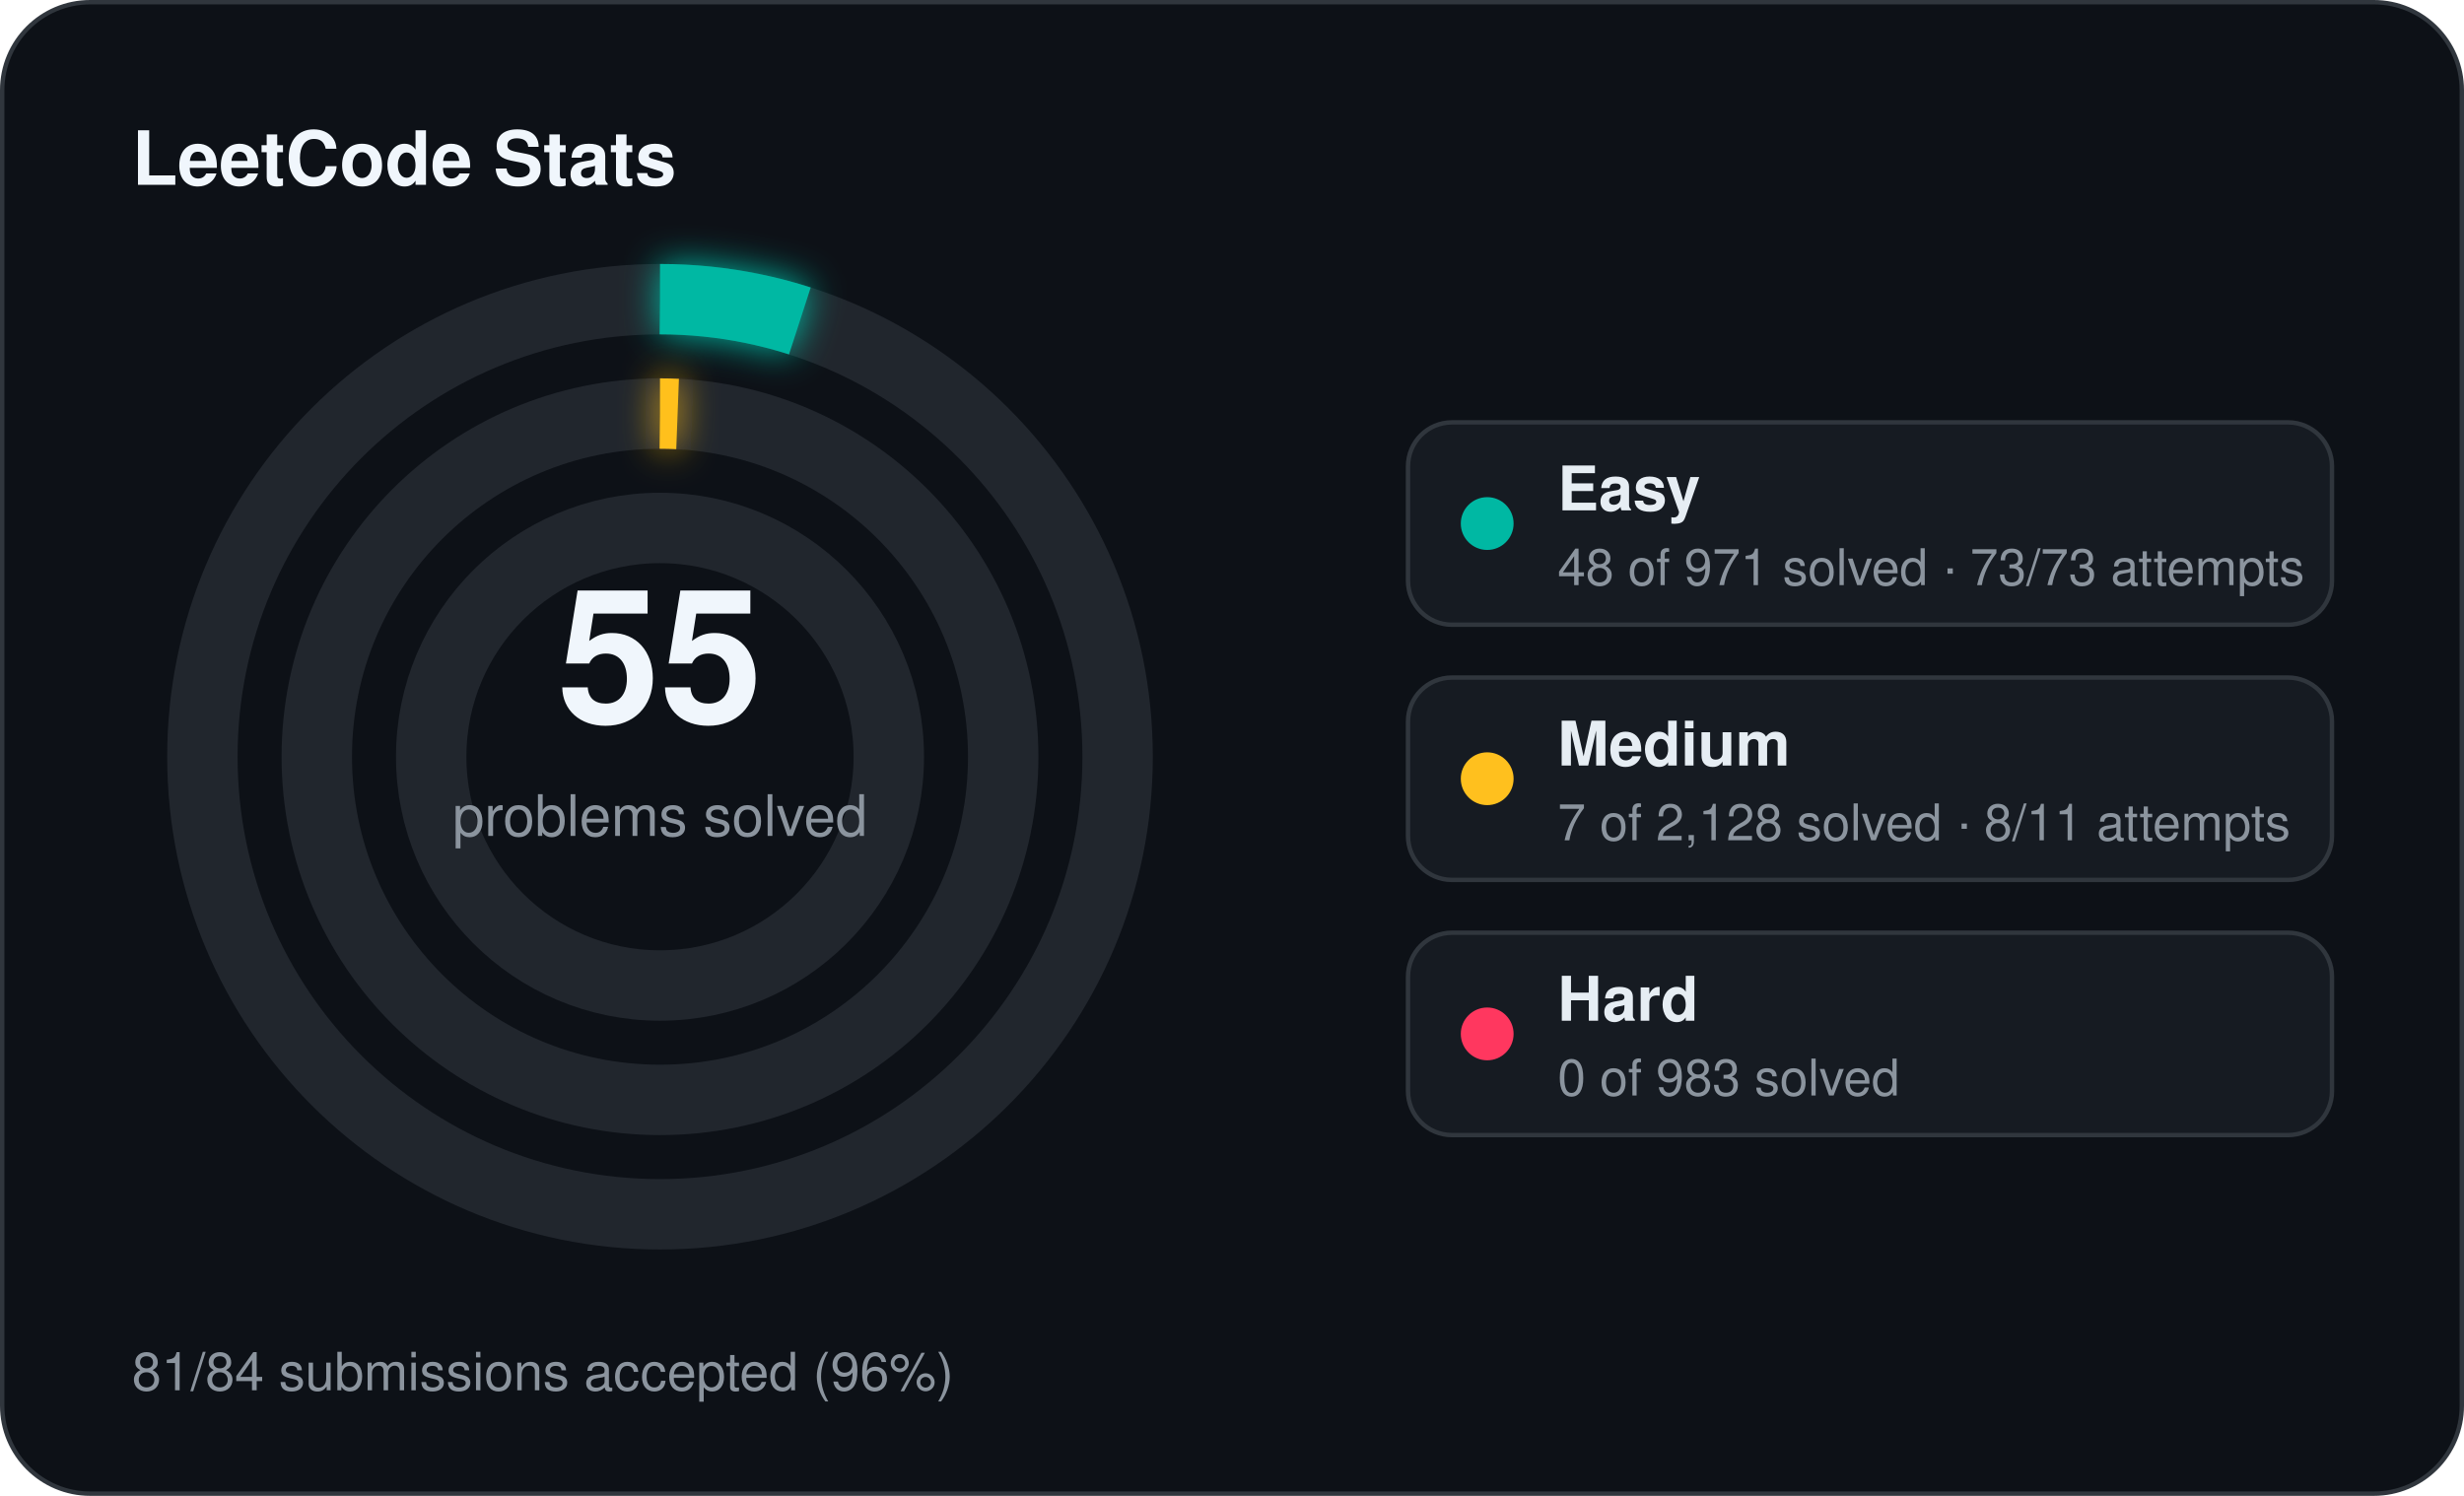
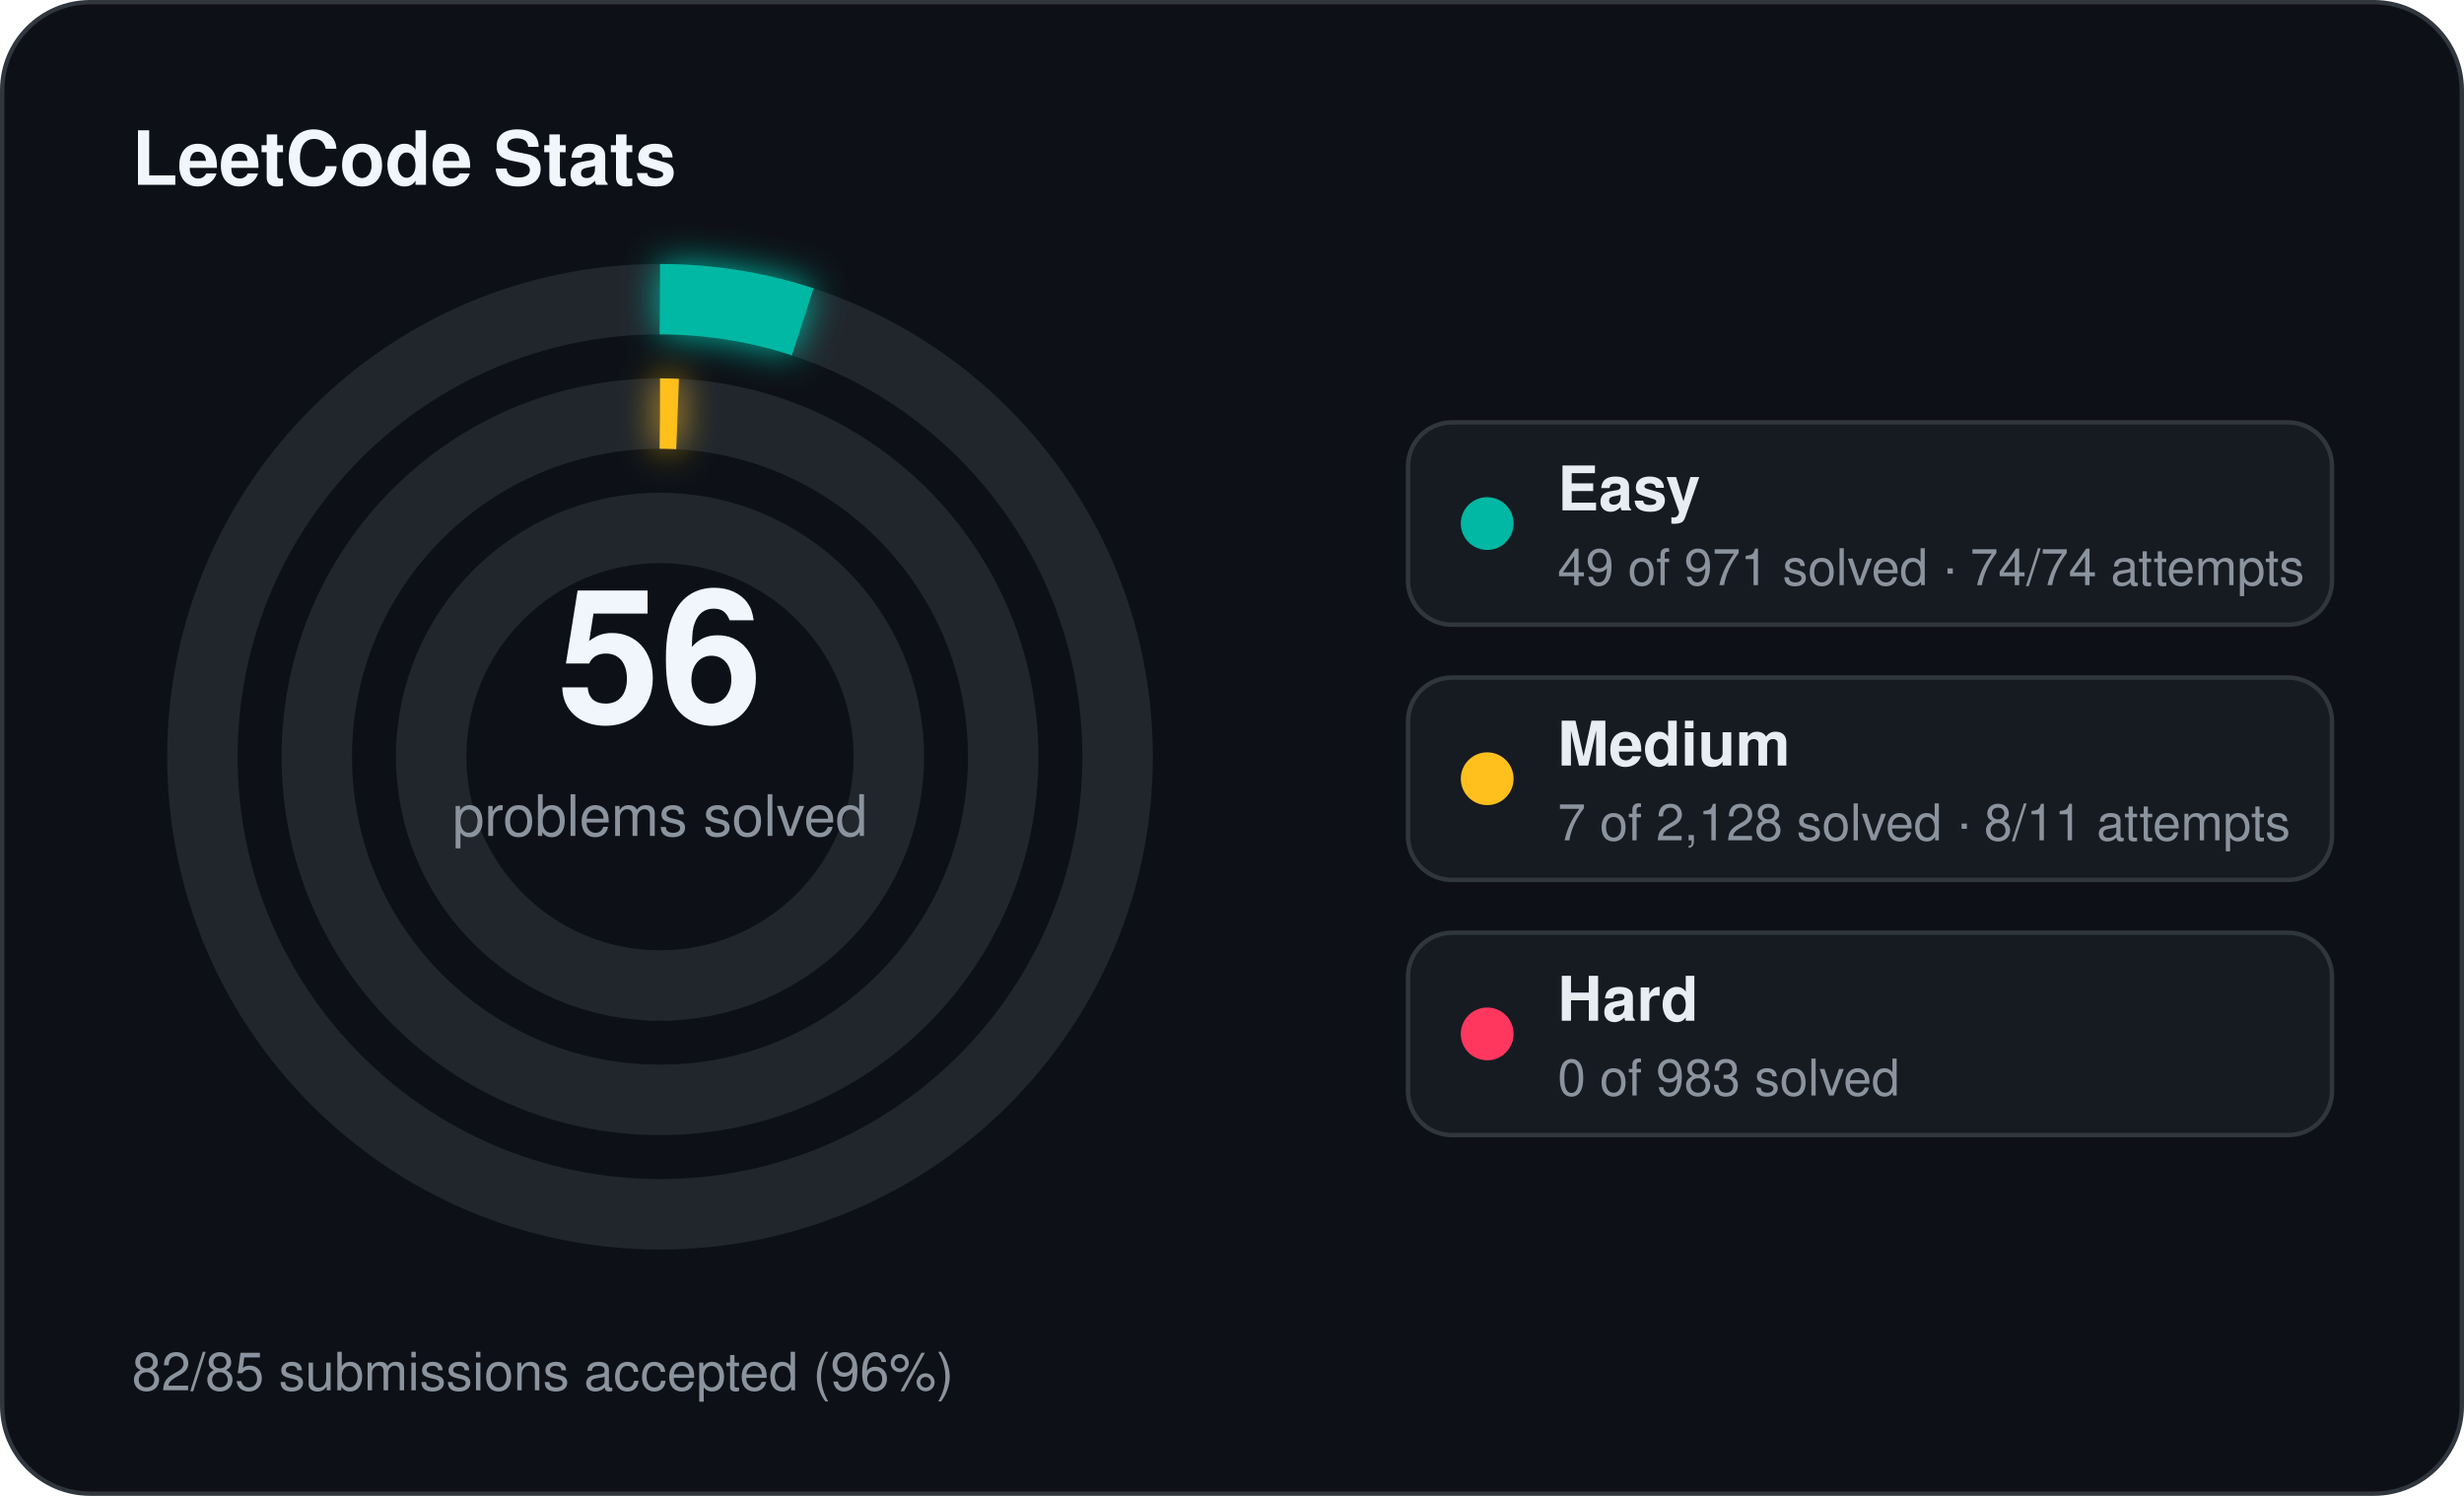
<svg xmlns="http://www.w3.org/2000/svg" width="560" height="340" viewBox="0 0 560 340">
  <defs>
    <filter id="stats-glow" x="-60%" y="-60%" width="220%" height="220%">
      <feGaussianBlur stdDeviation="4" result="blur" />
      <feMerge>
        <feMergeNode in="blur" />
        <feMergeNode in="SourceGraphic" />
      </feMerge>
    </filter>
  </defs>
  <rect x="0.5" y="0.5" width="559" height="339" rx="20" fill="#0d1117" stroke="#30363d" stroke-width="1" />
  <text x="30" y="42" fill="#f0f6fc" font-family="Segoe UI, Helvetica, Arial, sans-serif" font-size="17" font-weight="700">LeetCode Stats</text>
  <circle cx="150" cy="172" r="104" fill="none" stroke="#21262d" stroke-width="16" />
-   <circle cx="150" cy="172" r="104" fill="none" stroke="#00b8a3" stroke-width="16" stroke-linecap="butt" stroke-dasharray="32.30 653.45" transform="rotate(-90 150 172)" filter="url(#stats-glow)" />
+   <circle cx="150" cy="172" r="104" fill="none" stroke="#00b8a3" stroke-width="16" stroke-linecap="butt" stroke-dasharray="32.98 653.45" transform="rotate(-90 150 172)" filter="url(#stats-glow)" />
  <circle cx="150" cy="172" r="78" fill="none" stroke="#21262d" stroke-width="16" />
  <circle cx="150" cy="172" r="78" fill="none" stroke="#ffc01e" stroke-width="16" stroke-linecap="butt" stroke-dasharray="4.00 490.09" transform="rotate(-90 150 172)" filter="url(#stats-glow)" />
  <circle cx="150" cy="172" r="52" fill="none" stroke="#21262d" stroke-width="16" />
-   <text x="150" y="164" text-anchor="middle" fill="#f0f6fc" font-family="Segoe UI, Helvetica, Arial, sans-serif" font-size="42" font-weight="700">55</text>
+   <text x="150" y="164" text-anchor="middle" fill="#f0f6fc" font-family="Segoe UI, Helvetica, Arial, sans-serif" font-size="42" font-weight="700">56</text>
  <text x="150" y="190" text-anchor="middle" fill="#8b949e" font-family="Segoe UI, Helvetica, Arial, sans-serif" font-size="13">problems solved</text>
  <rect x="320" y="96" width="210" height="46" rx="10" fill="#161b22" stroke="#30363d" stroke-width="1" />
  <circle cx="338" cy="119" r="6" fill="#00b8a3" />
  <text x="354" y="116" fill="#e6edf3" font-family="Segoe UI, Helvetica, Arial, sans-serif" font-size="14" font-weight="600">Easy</text>
-   <text x="354" y="133" fill="#8b949e" font-family="Segoe UI, Helvetica, Arial, sans-serif" font-size="11.5">48 of 971 solved · 73/73 attempts</text>
+   <text x="354" y="133" fill="#8b949e" font-family="Segoe UI, Helvetica, Arial, sans-serif" font-size="11.5">49 of 971 solved · 74/74 attempts</text>
  <rect x="320" y="154" width="210" height="46" rx="10" fill="#161b22" stroke="#30363d" stroke-width="1" />
  <circle cx="338" cy="177" r="6" fill="#ffc01e" />
  <text x="354" y="174" fill="#e6edf3" font-family="Segoe UI, Helvetica, Arial, sans-serif" font-size="14" font-weight="600">Medium</text>
  <text x="354" y="191" fill="#8b949e" font-family="Segoe UI, Helvetica, Arial, sans-serif" font-size="11.5">7 of 2,128 solved · 8/11 attempts</text>
  <rect x="320" y="212" width="210" height="46" rx="10" fill="#161b22" stroke="#30363d" stroke-width="1" />
  <circle cx="338" cy="235" r="6" fill="#ff375f" />
  <text x="354" y="232" fill="#e6edf3" font-family="Segoe UI, Helvetica, Arial, sans-serif" font-size="14" font-weight="600">Hard</text>
  <text x="354" y="249" fill="#8b949e" font-family="Segoe UI, Helvetica, Arial, sans-serif" font-size="11.5">0 of 983 solved</text>
-   <text x="30" y="316" fill="#8b949e" font-family="Segoe UI, Helvetica, Arial, sans-serif" font-size="12">81/84 submissions accepted (96%)</text>
+   <text x="30" y="316" fill="#8b949e" font-family="Segoe UI, Helvetica, Arial, sans-serif" font-size="12">82/85 submissions accepted (96%)</text>
</svg>
